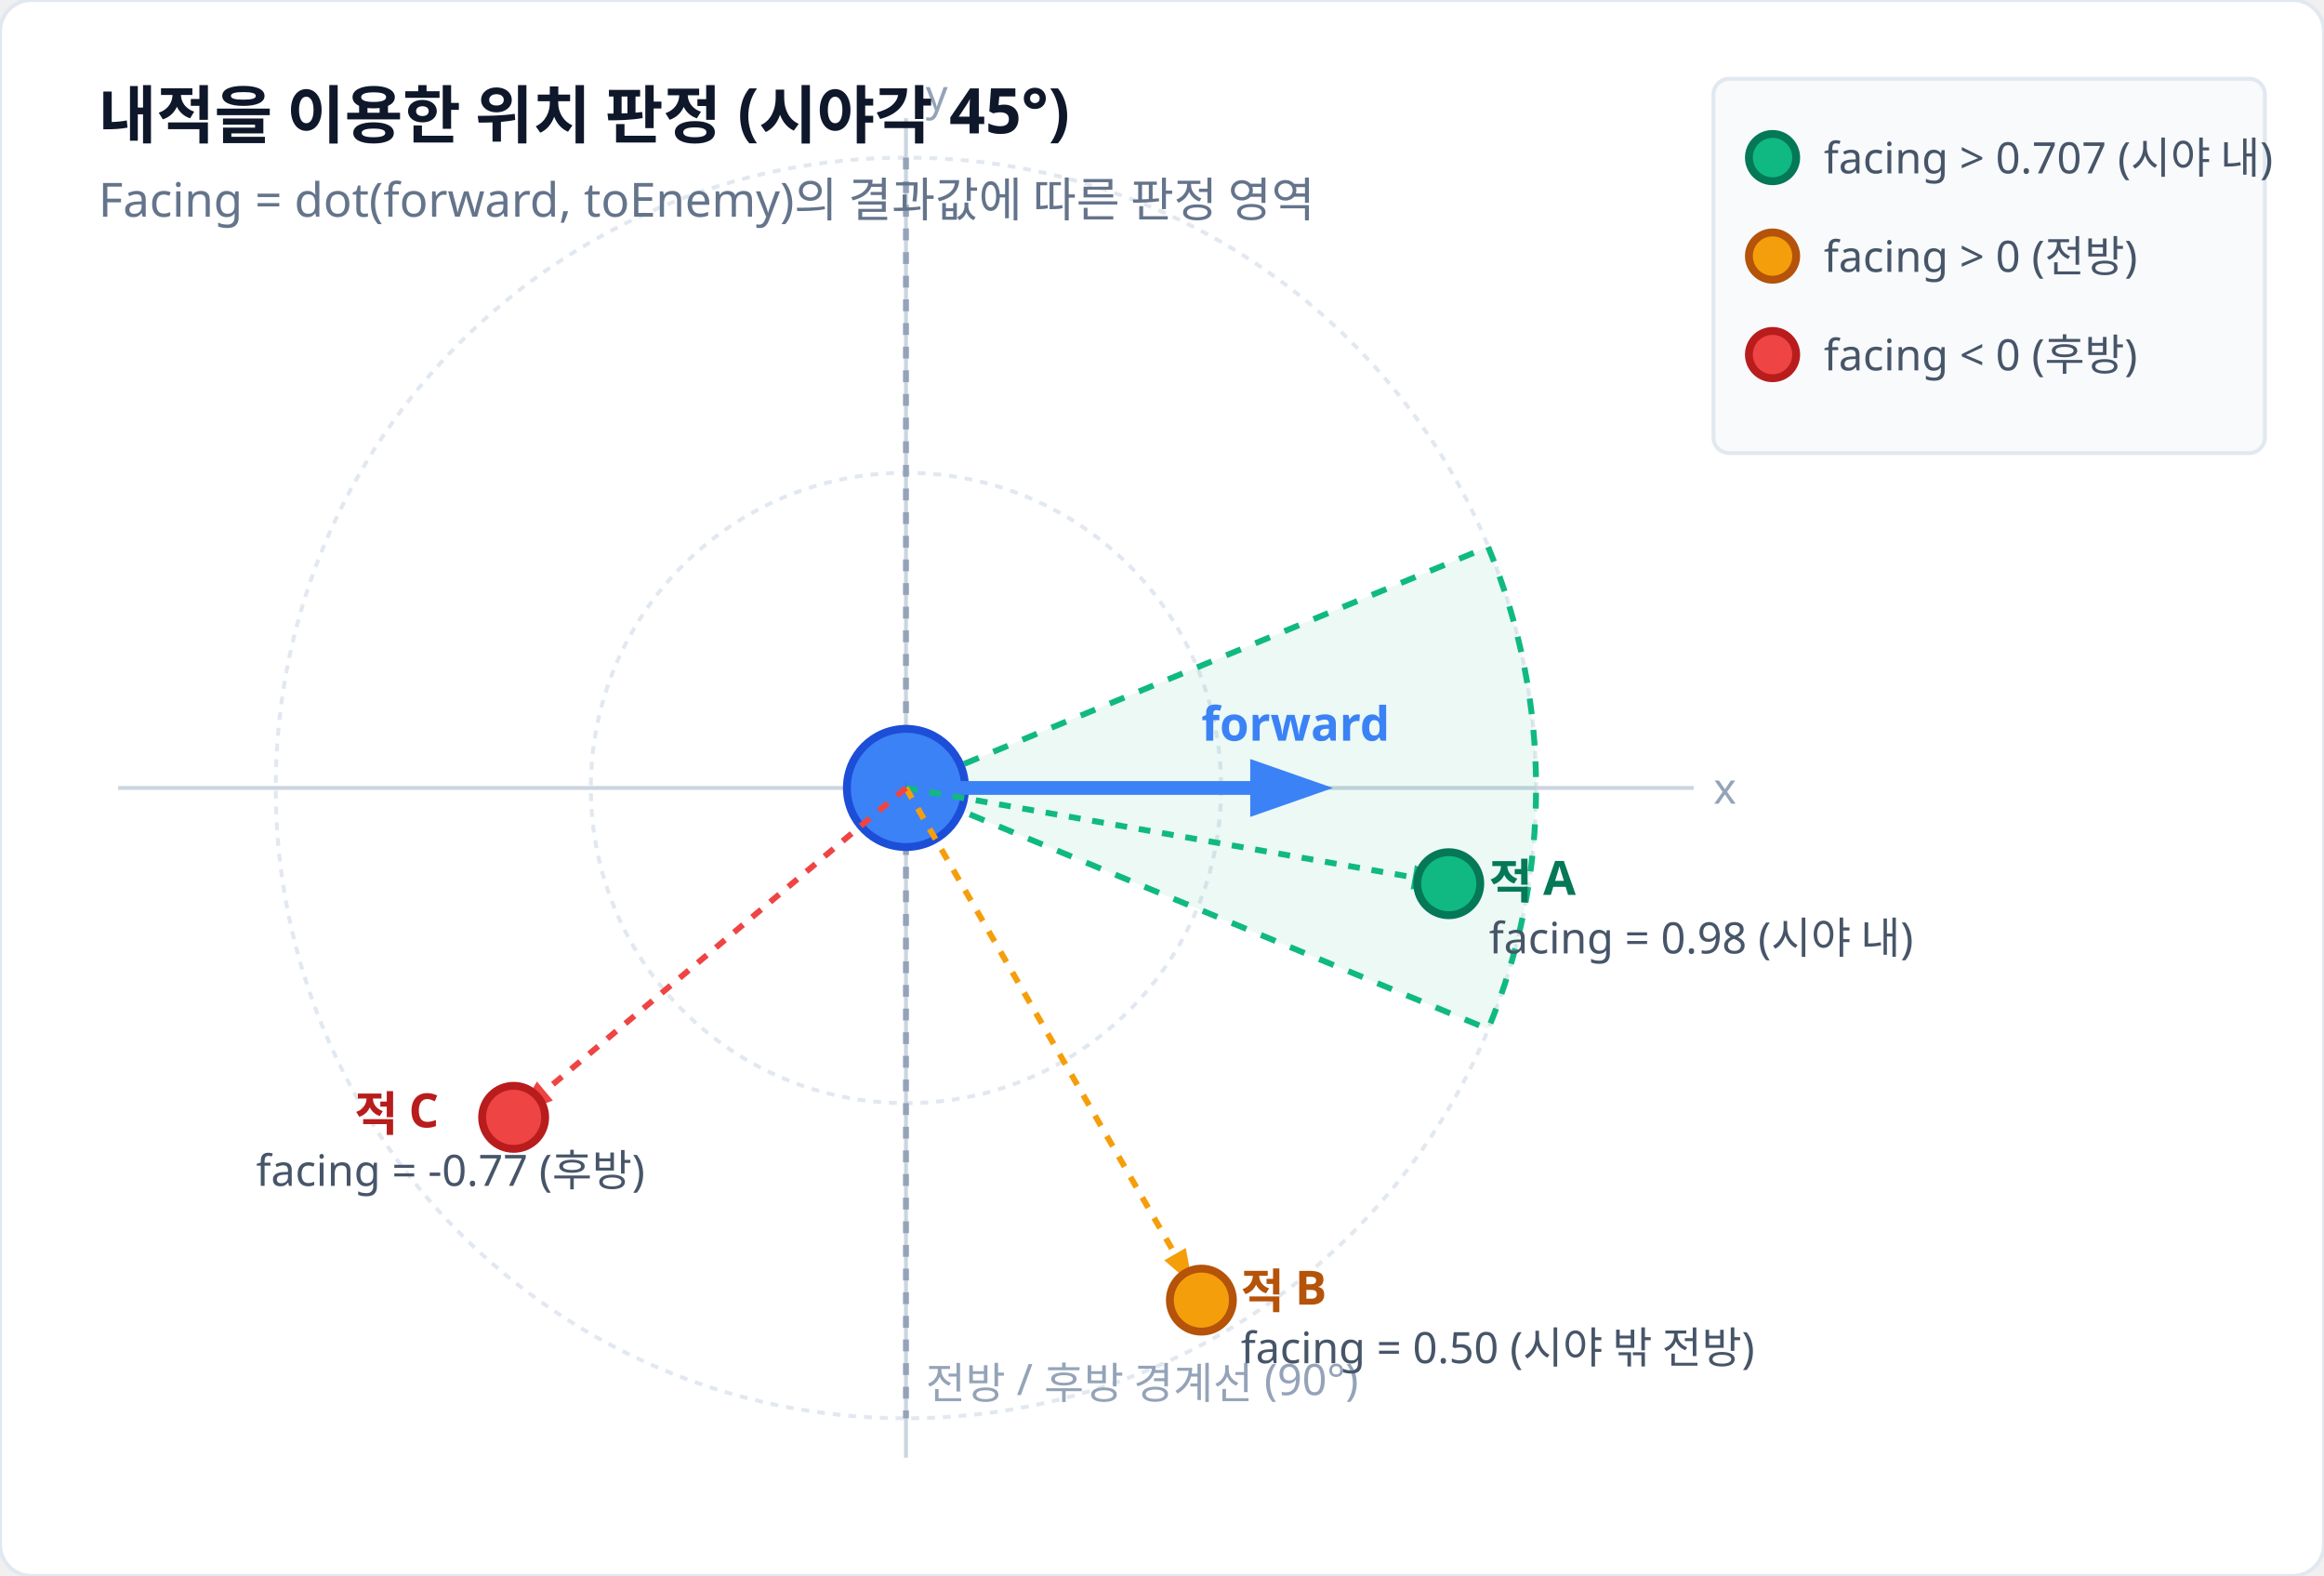
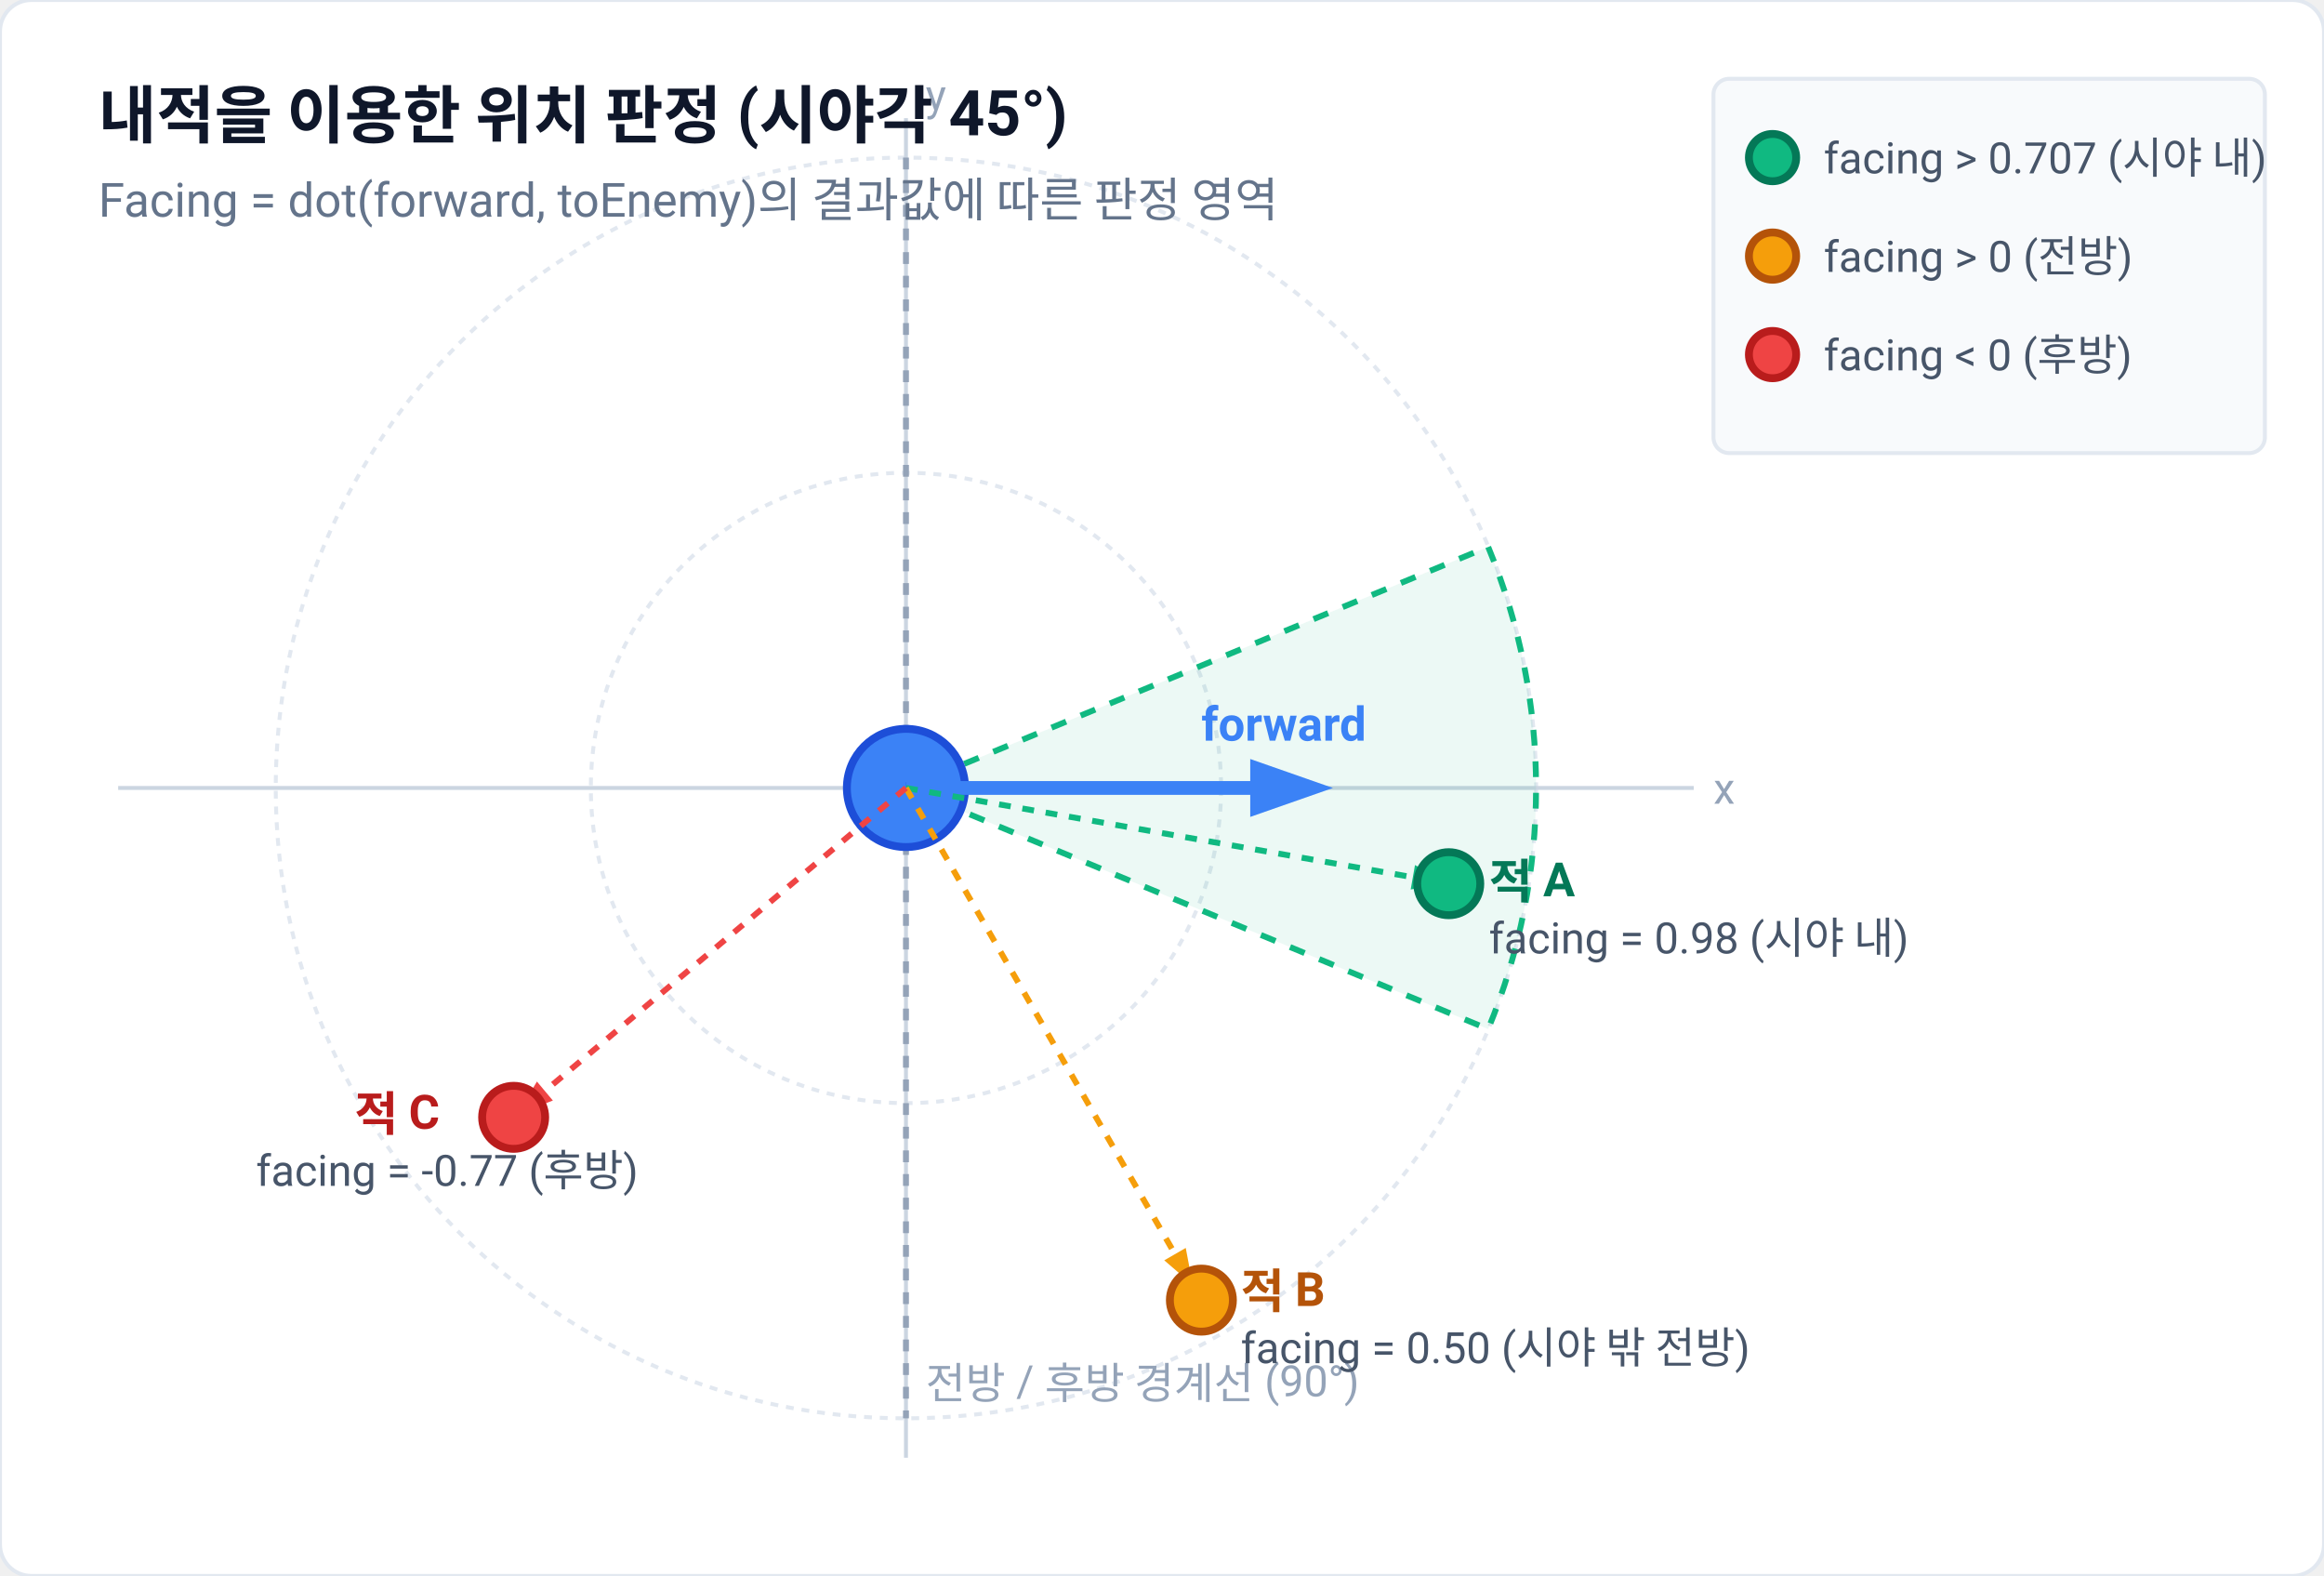
<svg xmlns="http://www.w3.org/2000/svg" viewBox="0 0 590 400" width="100%" height="100%">
  <defs>
    <marker id="arrow-blue" viewBox="0 0 10 10" refX="6" refY="5" markerWidth="6" markerHeight="6" orient="auto-start-reverse">
      <path d="M 0 1.5 L 10 5 L 0 8.5 z" fill="#3b82f6" />
    </marker>
    <marker id="arrow-green" viewBox="0 0 10 10" refX="6" refY="5" markerWidth="6" markerHeight="6" orient="auto-start-reverse">
      <path d="M 0 1.5 L 10 5 L 0 8.5 z" fill="#10b981" />
    </marker>
    <marker id="arrow-orange" viewBox="0 0 10 10" refX="6" refY="5" markerWidth="6" markerHeight="6" orient="auto-start-reverse">
      <path d="M 0 1.5 L 10 5 L 0 8.5 z" fill="#f59e0b" />
    </marker>
    <marker id="arrow-red" viewBox="0 0 10 10" refX="6" refY="5" markerWidth="6" markerHeight="6" orient="auto-start-reverse">
      <path d="M 0 1.5 L 10 5 L 0 8.5 z" fill="#ef4444" />
    </marker>
    <marker id="arrow-gray" viewBox="0 0 10 10" refX="6" refY="5" markerWidth="5" markerHeight="5" orient="auto-start-reverse">
      <path d="M 0 1.5 L 10 5 L 0 8.5 z" fill="#64748b" />
    </marker>
  </defs>
  <rect width="100%" height="100%" fill="#ffffff" rx="8" />
  <rect width="100%" height="100%" fill="none" stroke="#e2e8f0" stroke-width="1" rx="8" />
  <g transform="translate(230, 200)">
    <circle cx="0" cy="0" r="80" fill="none" stroke="#e2e8f0" stroke-width="1" stroke-dasharray="2 2" />
    <circle cx="0" cy="0" r="160" fill="none" stroke="#e2e8f0" stroke-width="1" stroke-dasharray="2 2" />
    <line x1="-200" y1="0" x2="200" y2="0" fill="none" stroke="#cbd5e1" stroke-width="1" />
    <line x1="0" y1="-170" x2="0" y2="170" fill="none" stroke="#cbd5e1" stroke-width="1" />
-     <text x="205" y="4" font-family="sans-serif" font-size="11" fill="#94a3b8" text-anchor="start">x</text>
-     <text x="5" y="-172" font-family="sans-serif" font-size="11" fill="#94a3b8" text-anchor="start">y</text>
+     <text x="205" y="4" font-family="-apple-system, BlinkMacSystemFont, 'Segoe UI', Roboto, 'Apple SD Gothic Neo', 'Malgun Gothic', 'Nanum Gothic', 'Noto Sans KR', sans-serif" font-size="11" fill="#94a3b8" text-anchor="start">x</text>
+     <text x="5" y="-172" font-family="-apple-system, BlinkMacSystemFont, 'Segoe UI', Roboto, 'Apple SD Gothic Neo', 'Malgun Gothic', 'Nanum Gothic', 'Noto Sans KR', sans-serif" font-size="11" fill="#94a3b8" text-anchor="start">y</text>
    <path d="M 0 0 L 147.8 -61.2 A 160 160 0 0 1 147.8 61.2 Z" fill="rgba(16, 185, 129, 0.08)" stroke="#10b981" stroke-width="1.5" stroke-dasharray="4 4" />
    <line x1="0" y1="-160" x2="0" y2="160" fill="none" stroke="#94a3b8" stroke-width="1.5" stroke-dasharray="3 3" />
-     <text x="5" y="155" font-family="sans-serif" font-size="11" fill="#94a3b8">전방 / 후방 경계선 (90°)</text>
+     <text x="5" y="155" font-family="-apple-system, BlinkMacSystemFont, 'Segoe UI', Roboto, 'Apple SD Gothic Neo', 'Malgun Gothic', 'Nanum Gothic', 'Noto Sans KR', sans-serif" font-size="11" fill="#94a3b8">전방 / 후방 경계선 (90°)</text>
    <circle cx="0" cy="0" r="15" fill="#3b82f6" stroke="#1d4ed8" stroke-width="2" />
    <line x1="0" y1="0" x2="20" y2="0" fill="none" stroke="#1d4ed8" stroke-width="3" />
    <line x1="0" y1="0" x2="100" y2="0" fill="none" stroke="#3b82f6" stroke-width="3.5" marker-end="url(#arrow-blue)" />
-     <text x="75" y="-12" font-family="sans-serif" font-size="12" font-weight="bold" fill="#3b82f6">forward</text>
+     <text x="75" y="-12" font-family="-apple-system, BlinkMacSystemFont, 'Segoe UI', Roboto, 'Apple SD Gothic Neo', 'Malgun Gothic', 'Nanum Gothic', 'Noto Sans KR', sans-serif" font-size="12" font-weight="bold" fill="#3b82f6">forward</text>
    <line x1="0" y1="0" x2="134" y2="23.6" fill="none" stroke="#10b981" stroke-width="1.5" stroke-dasharray="3 3" marker-end="url(#arrow-green)" />
    <circle cx="137.8" cy="24.3" r="8" fill="#10b981" stroke="#047857" stroke-width="2" />
-     <text x="148" y="28" font-family="sans-serif" font-size="12" font-weight="bold" fill="#047857">적 A</text>
-     <text x="148" y="42" font-family="sans-serif" font-size="11" fill="#475569">facing = 0.98 (시야 내)</text>
+     <text x="148" y="28" font-family="-apple-system, BlinkMacSystemFont, 'Segoe UI', Roboto, 'Apple SD Gothic Neo', 'Malgun Gothic', 'Nanum Gothic', 'Noto Sans KR', sans-serif" font-size="12" font-weight="bold" fill="#047857">적 A</text>
+     <text x="148" y="42" font-family="-apple-system, BlinkMacSystemFont, 'Segoe UI', Roboto, 'Apple SD Gothic Neo', 'Malgun Gothic', 'Nanum Gothic', 'Noto Sans KR', sans-serif" font-size="11" fill="#475569">facing = 0.98 (시야 내)</text>
    <line x1="0" y1="0" x2="71" y2="123" fill="none" stroke="#f59e0b" stroke-width="1.5" stroke-dasharray="3 3" marker-end="url(#arrow-orange)" />
    <circle cx="75" cy="130" r="8" fill="#f59e0b" stroke="#b45309" stroke-width="2" />
-     <text x="85" y="132" font-family="sans-serif" font-size="12" font-weight="bold" fill="#b45309">적 B</text>
-     <text x="85" y="146" font-family="sans-serif" font-size="11" fill="#475569">facing = 0.50 (시야 밖 전방)</text>
+     <text x="85" y="132" font-family="-apple-system, BlinkMacSystemFont, 'Segoe UI', Roboto, 'Apple SD Gothic Neo', 'Malgun Gothic', 'Nanum Gothic', 'Noto Sans KR', sans-serif" font-size="12" font-weight="bold" fill="#b45309">적 B</text>
+     <text x="85" y="146" font-family="-apple-system, BlinkMacSystemFont, 'Segoe UI', Roboto, 'Apple SD Gothic Neo', 'Malgun Gothic', 'Nanum Gothic', 'Noto Sans KR', sans-serif" font-size="11" fill="#475569">facing = 0.50 (시야 밖 전방)</text>
    <line x1="0" y1="0" x2="-95.8" y2="80.4" fill="none" stroke="#ef4444" stroke-width="1.5" stroke-dasharray="3 3" marker-end="url(#arrow-red)" />
    <circle cx="-99.6" cy="83.6" r="8" fill="#ef4444" stroke="#b91c1c" stroke-width="2" />
-     <text x="-140" y="87" font-family="sans-serif" font-size="12" font-weight="bold" fill="#b91c1c">적 C</text>
-     <text x="-165" y="101" font-family="sans-serif" font-size="11" fill="#475569">facing = -0.77 (후방)</text>
+     <text x="-140" y="87" font-family="-apple-system, BlinkMacSystemFont, 'Segoe UI', Roboto, 'Apple SD Gothic Neo', 'Malgun Gothic', 'Nanum Gothic', 'Noto Sans KR', sans-serif" font-size="12" font-weight="bold" fill="#b91c1c">적 C</text>
+     <text x="-165" y="101" font-family="-apple-system, BlinkMacSystemFont, 'Segoe UI', Roboto, 'Apple SD Gothic Neo', 'Malgun Gothic', 'Nanum Gothic', 'Noto Sans KR', sans-serif" font-size="11" fill="#475569">facing = -0.77 (후방)</text>
  </g>
-   <text x="25" y="35" font-family="sans-serif" font-size="16" font-weight="bold" fill="#0f172a">내적을 이용한 위치 판정 (시야각 45°)</text>
-   <text x="25" y="55" font-family="sans-serif" font-size="12" fill="#64748b">Facing = dot(forward, toEnemy)의 결과값에 따른 판정 영역</text>
+   <text x="25" y="35" font-family="-apple-system, BlinkMacSystemFont, 'Segoe UI', Roboto, 'Apple SD Gothic Neo', 'Malgun Gothic', 'Nanum Gothic', 'Noto Sans KR', sans-serif" font-size="16" font-weight="bold" fill="#0f172a">내적을 이용한 위치 판정 (시야각 45°)</text>
+   <text x="25" y="55" font-family="-apple-system, BlinkMacSystemFont, 'Segoe UI', Roboto, 'Apple SD Gothic Neo', 'Malgun Gothic', 'Nanum Gothic', 'Noto Sans KR', sans-serif" font-size="12" fill="#64748b">Facing = dot(forward, toEnemy)의 결과값에 따른 판정 영역</text>
  <g transform="translate(435, 20)">
    <rect width="140" height="95" fill="#f8fafc" stroke="#e2e8f0" stroke-width="1" rx="4" />
    <circle cx="15" cy="20" r="6" fill="#10b981" stroke="#047857" stroke-width="2" />
-     <text x="28" y="24" font-family="sans-serif" font-size="11" fill="#475569">facing &gt; 0.707 (시야 내)</text>
+     <text x="28" y="24" font-family="-apple-system, BlinkMacSystemFont, 'Segoe UI', Roboto, 'Apple SD Gothic Neo', 'Malgun Gothic', 'Nanum Gothic', 'Noto Sans KR', sans-serif" font-size="11" fill="#475569">facing &gt; 0.707 (시야 내)</text>
    <circle cx="15" cy="45" r="6" fill="#f59e0b" stroke="#b45309" stroke-width="2" />
-     <text x="28" y="49" font-family="sans-serif" font-size="11" fill="#475569">facing &gt; 0 (전방)</text>
+     <text x="28" y="49" font-family="-apple-system, BlinkMacSystemFont, 'Segoe UI', Roboto, 'Apple SD Gothic Neo', 'Malgun Gothic', 'Nanum Gothic', 'Noto Sans KR', sans-serif" font-size="11" fill="#475569">facing &gt; 0 (전방)</text>
    <circle cx="15" cy="70" r="6" fill="#ef4444" stroke="#b91c1c" stroke-width="2" />
-     <text x="28" y="74" font-family="sans-serif" font-size="11" fill="#475569">facing &lt; 0 (후방)</text>
+     <text x="28" y="74" font-family="-apple-system, BlinkMacSystemFont, 'Segoe UI', Roboto, 'Apple SD Gothic Neo', 'Malgun Gothic', 'Nanum Gothic', 'Noto Sans KR', sans-serif" font-size="11" fill="#475569">facing &lt; 0 (후방)</text>
  </g>
</svg>
